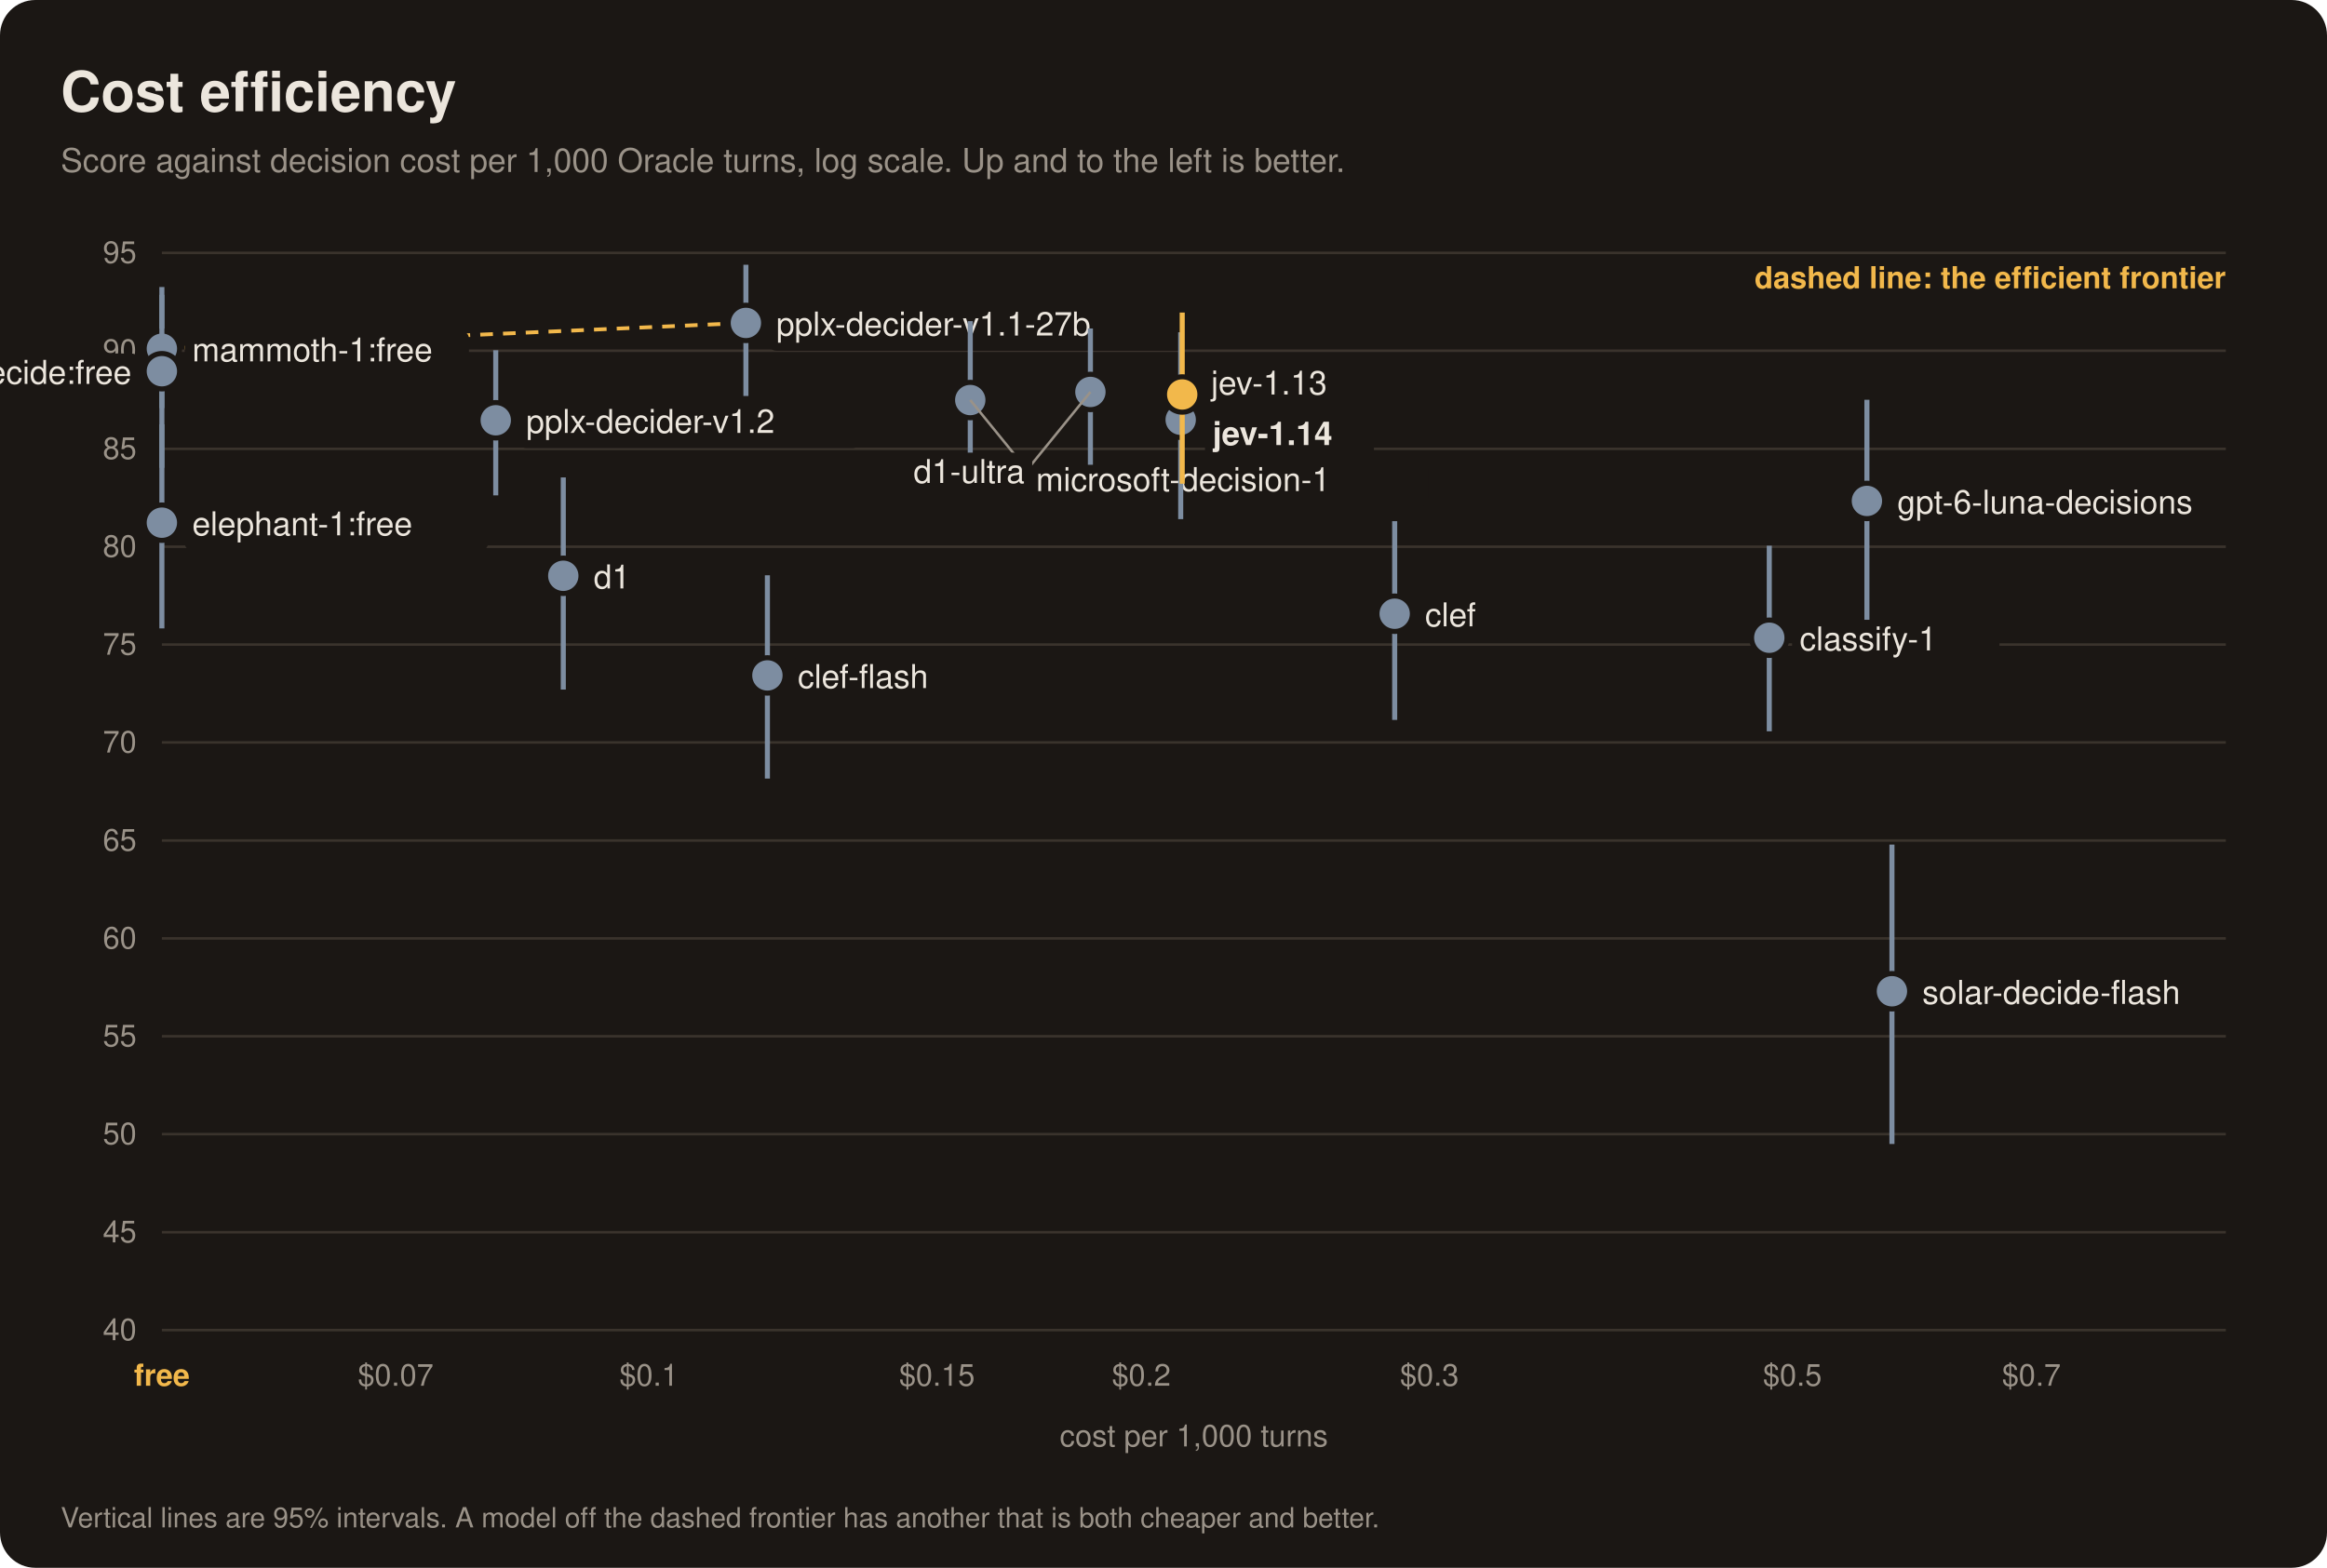
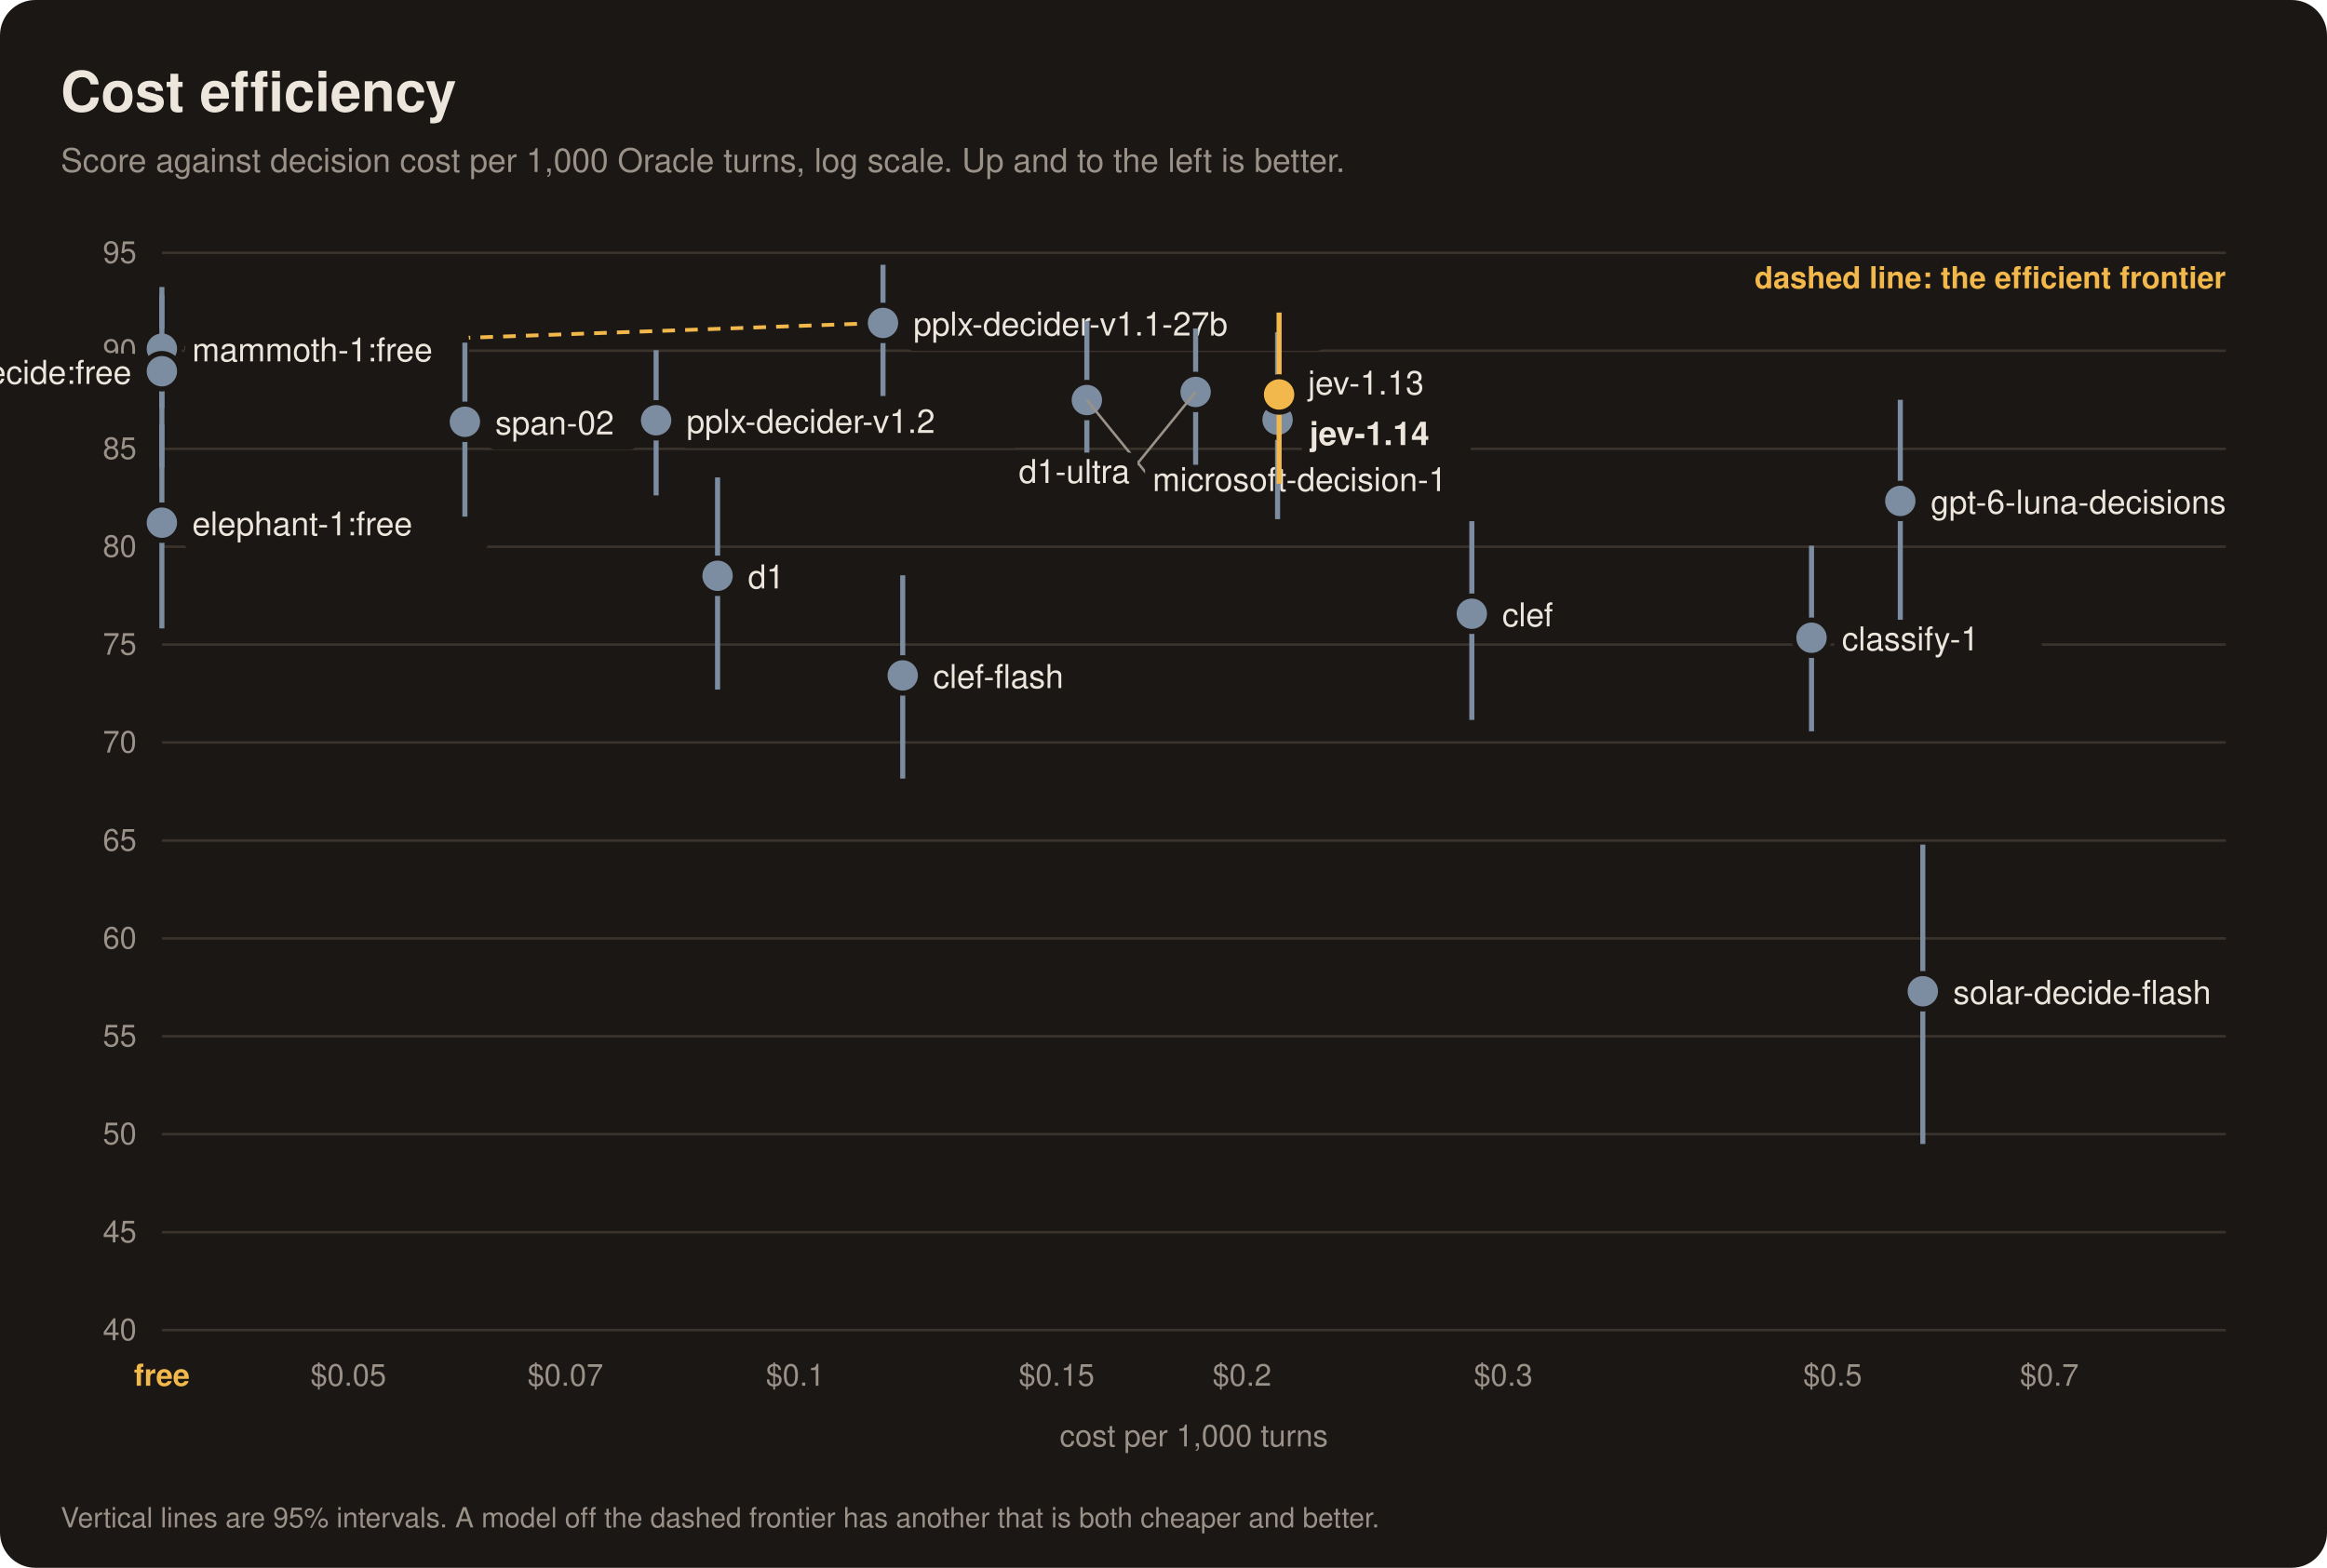
<svg xmlns="http://www.w3.org/2000/svg" viewBox="0 0 920 620" width="920" role="img" aria-label="Cost efficiency" font-family="-apple-system,BlinkMacSystemFont,'Segoe UI',Helvetica,Arial,sans-serif">
  <rect width="920" height="620" rx="14" fill="#1b1714" />
  <text x="24.0" y="44.0" font-size="22" font-weight="700" fill="#ece6dd" text-anchor="start">Cost efficiency</text>
  <text x="24.0" y="68.0" font-size="13" font-weight="400" fill="#9a9288" text-anchor="start">Score against decision cost per 1,000 Oracle turns, log scale. Up and to the left is better.</text>
  <line x1="64.0" y1="526.0" x2="880.0" y2="526.0" stroke="#3a332c" stroke-width="1.0" />
  <text x="54.0" y="530.0" font-size="12" font-weight="400" fill="#9a9288" text-anchor="end">40</text>
  <line x1="64.0" y1="487.3" x2="880.0" y2="487.3" stroke="#3a332c" stroke-width="1.0" />
  <text x="54.0" y="491.3" font-size="12" font-weight="400" fill="#9a9288" text-anchor="end">45</text>
  <line x1="64.0" y1="448.5" x2="880.0" y2="448.5" stroke="#3a332c" stroke-width="1.0" />
  <text x="54.0" y="452.5" font-size="12" font-weight="400" fill="#9a9288" text-anchor="end">50</text>
  <line x1="64.0" y1="409.8" x2="880.0" y2="409.8" stroke="#3a332c" stroke-width="1.0" />
  <text x="54.0" y="413.8" font-size="12" font-weight="400" fill="#9a9288" text-anchor="end">55</text>
  <line x1="64.0" y1="371.1" x2="880.0" y2="371.1" stroke="#3a332c" stroke-width="1.0" />
  <text x="54.0" y="375.1" font-size="12" font-weight="400" fill="#9a9288" text-anchor="end">60</text>
  <line x1="64.0" y1="332.4" x2="880.0" y2="332.4" stroke="#3a332c" stroke-width="1.0" />
  <text x="54.0" y="336.4" font-size="12" font-weight="400" fill="#9a9288" text-anchor="end">65</text>
  <line x1="64.0" y1="293.6" x2="880.0" y2="293.6" stroke="#3a332c" stroke-width="1.0" />
  <text x="54.0" y="297.6" font-size="12" font-weight="400" fill="#9a9288" text-anchor="end">70</text>
  <line x1="64.0" y1="254.9" x2="880.0" y2="254.9" stroke="#3a332c" stroke-width="1.0" />
  <text x="54.0" y="258.9" font-size="12" font-weight="400" fill="#9a9288" text-anchor="end">75</text>
  <line x1="64.0" y1="216.2" x2="880.0" y2="216.2" stroke="#3a332c" stroke-width="1.0" />
  <text x="54.0" y="220.2" font-size="12" font-weight="400" fill="#9a9288" text-anchor="end">80</text>
  <line x1="64.0" y1="177.5" x2="880.0" y2="177.5" stroke="#3a332c" stroke-width="1.0" />
  <text x="54.0" y="181.5" font-size="12" font-weight="400" fill="#9a9288" text-anchor="end">85</text>
  <line x1="64.0" y1="138.7" x2="880.0" y2="138.7" stroke="#3a332c" stroke-width="1.0" />
  <text x="54.0" y="142.7" font-size="12" font-weight="400" fill="#9a9288" text-anchor="end">90</text>
  <line x1="64.0" y1="100.0" x2="880.0" y2="100.0" stroke="#3a332c" stroke-width="1.0" />
  <text x="54.0" y="104.0" font-size="12" font-weight="400" fill="#9a9288" text-anchor="end">95</text>
-   <text x="156.4" y="548.0" font-size="12" font-weight="400" fill="#9a9288" text-anchor="middle">$0.07</text>
-   <text x="256.5" y="548.0" font-size="12" font-weight="400" fill="#9a9288" text-anchor="middle">$0.1</text>
-   <text x="370.4" y="548.0" font-size="12" font-weight="400" fill="#9a9288" text-anchor="middle">$0.15</text>
-   <text x="451.2" y="548.0" font-size="12" font-weight="400" fill="#9a9288" text-anchor="middle">$0.2</text>
-   <text x="565.1" y="548.0" font-size="12" font-weight="400" fill="#9a9288" text-anchor="middle">$0.3</text>
-   <text x="708.6" y="548.0" font-size="12" font-weight="400" fill="#9a9288" text-anchor="middle">$0.5</text>
-   <text x="803.1" y="548.0" font-size="12" font-weight="400" fill="#9a9288" text-anchor="middle">$0.7</text>
+   <text x="137.7" y="548.0" font-size="12" font-weight="400" fill="#9a9288" text-anchor="middle">$0.05</text>
+   <text x="223.5" y="548.0" font-size="12" font-weight="400" fill="#9a9288" text-anchor="middle">$0.07</text>
+   <text x="314.4" y="548.0" font-size="12" font-weight="400" fill="#9a9288" text-anchor="middle">$0.1</text>
+   <text x="417.7" y="548.0" font-size="12" font-weight="400" fill="#9a9288" text-anchor="middle">$0.15</text>
+   <text x="491.0" y="548.0" font-size="12" font-weight="400" fill="#9a9288" text-anchor="middle">$0.2</text>
+   <text x="594.3" y="548.0" font-size="12" font-weight="400" fill="#9a9288" text-anchor="middle">$0.3</text>
+   <text x="724.5" y="548.0" font-size="12" font-weight="400" fill="#9a9288" text-anchor="middle">$0.5</text>
+   <text x="810.2" y="548.0" font-size="12" font-weight="400" fill="#9a9288" text-anchor="middle">$0.7</text>
  <text x="472.0" y="572.0" font-size="12" font-weight="400" fill="#9a9288" text-anchor="middle">cost per 1,000 turns</text>
  <text x="64.0" y="548.0" font-size="12" font-weight="600" fill="#f2b84b" text-anchor="middle">free</text>
-   <polyline points="64.0,137.9 294.9,127.7" fill="none" stroke="#f2b84b" stroke-width="1.5" stroke-dasharray="5 4" />
+   <polyline points="64.0,137.9 349.1,127.7" fill="none" stroke="#f2b84b" stroke-width="1.5" stroke-dasharray="5 4" />
  <text x="880.0" y="114.0" font-size="12" font-weight="600" fill="#f2b84b" text-anchor="end">dashed line: the efficient frontier</text>
  <line x1="64.0" y1="161.4" x2="64.0" y2="116.6" stroke="#7d8da1" stroke-width="2.0" />
  <circle cx="64.0" cy="137.9" r="7" fill="#7d8da1" stroke="#1b1714" stroke-width="2" />
  <rect x="73.0" y="130.9" width="112.4" height="18.0" rx="3.0" fill="#1b1714" />
  <text x="76.0" y="142.9" font-size="13" font-weight="500" fill="#ece6dd" text-anchor="start">mammoth-1:free</text>
  <line x1="64.0" y1="185.0" x2="64.0" y2="113.5" stroke="#7d8da1" stroke-width="2.0" />
  <circle cx="64.0" cy="146.8" r="7" fill="#7d8da1" stroke="#1b1714" stroke-width="2" />
  <rect x="-95.4" y="139.8" width="150.4" height="18.0" rx="3.0" fill="#1b1714" />
  <text x="52.0" y="151.8" font-size="13" font-weight="500" fill="#ece6dd" text-anchor="end">mercury-decide:free</text>
  <line x1="64.0" y1="248.5" x2="64.0" y2="167.8" stroke="#7d8da1" stroke-width="2.0" />
  <circle cx="64.0" cy="206.7" r="7" fill="#7d8da1" stroke="#1b1714" stroke-width="2" />
  <rect x="73.0" y="199.7" width="120.0" height="18.0" rx="3.0" fill="#1b1714" />
  <text x="76.0" y="211.7" font-size="13" font-weight="500" fill="#ece6dd" text-anchor="start">elephant-1:free</text>
-   <line x1="196.0" y1="195.9" x2="196.0" y2="138.5" stroke="#7d8da1" stroke-width="2.0" />
-   <circle cx="196.0" cy="166.2" r="7" fill="#7d8da1" stroke="#1b1714" stroke-width="2" />
-   <rect x="205.0" y="159.2" width="135.2" height="18.0" rx="3.0" fill="#1b1714" />
-   <text x="208.0" y="171.2" font-size="13" font-weight="500" fill="#ece6dd" text-anchor="start">pplx-decider-v1.2</text>
-   <line x1="222.7" y1="272.7" x2="222.7" y2="188.8" stroke="#7d8da1" stroke-width="2.0" />
-   <circle cx="222.7" cy="227.7" r="7" fill="#7d8da1" stroke="#1b1714" stroke-width="2" />
-   <rect x="231.7" y="220.7" width="21.2" height="18.0" rx="3.0" fill="#1b1714" />
-   <text x="234.7" y="232.7" font-size="13" font-weight="500" fill="#ece6dd" text-anchor="start">d1</text>
-   <line x1="294.9" y1="156.6" x2="294.9" y2="104.7" stroke="#7d8da1" stroke-width="2.0" />
-   <circle cx="294.9" cy="127.7" r="7" fill="#7d8da1" stroke="#1b1714" stroke-width="2" />
-   <rect x="303.9" y="120.7" width="165.6" height="18.0" rx="3.0" fill="#1b1714" />
-   <text x="306.9" y="132.7" font-size="13" font-weight="500" fill="#ece6dd" text-anchor="start">pplx-decider-v1.1-27b</text>
-   <line x1="303.4" y1="307.9" x2="303.4" y2="227.5" stroke="#7d8da1" stroke-width="2.0" />
-   <circle cx="303.4" cy="267.1" r="7" fill="#7d8da1" stroke="#1b1714" stroke-width="2" />
-   <rect x="312.4" y="260.1" width="82.0" height="18.0" rx="3.0" fill="#1b1714" />
-   <text x="315.4" y="272.1" font-size="13" font-weight="500" fill="#ece6dd" text-anchor="start">clef-flash</text>
-   <line x1="383.6" y1="193.8" x2="383.6" y2="127.0" stroke="#7d8da1" stroke-width="2.0" />
-   <circle cx="383.6" cy="158.2" r="7" fill="#7d8da1" stroke="#1b1714" stroke-width="2" />
-   <line x1="383.6" y1="158.2" x2="409.6" y2="190.2" stroke="#9a9288" stroke-width="1.0" />
-   <rect x="406.6" y="182.2" width="158.0" height="18.0" rx="3.0" fill="#1b1714" />
-   <text x="409.6" y="194.2" font-size="13" font-weight="500" fill="#ece6dd" text-anchor="start">microsoft-decision-1</text>
-   <line x1="431.1" y1="183.8" x2="431.1" y2="129.9" stroke="#7d8da1" stroke-width="2.0" />
-   <circle cx="431.1" cy="155.0" r="7" fill="#7d8da1" stroke="#1b1714" stroke-width="2" />
-   <line x1="431.1" y1="155.0" x2="405.1" y2="187.0" stroke="#9a9288" stroke-width="1.0" />
-   <rect x="341.3" y="179.0" width="66.8" height="18.0" rx="3.0" fill="#1b1714" />
-   <text x="405.1" y="191.0" font-size="13" font-weight="500" fill="#ece6dd" text-anchor="end">d1-ultra</text>
-   <line x1="466.8" y1="205.3" x2="466.8" y2="131.4" stroke="#7d8da1" stroke-width="2.0" />
-   <circle cx="466.8" cy="166.0" r="7" fill="#7d8da1" stroke="#1b1714" stroke-width="2" />
-   <rect x="475.8" y="144.0" width="66.8" height="18.0" rx="3.0" fill="#1b1714" />
-   <text x="478.8" y="156.0" font-size="13" font-weight="500" fill="#ece6dd" text-anchor="start">jev-1.13</text>
-   <line x1="467.4" y1="191.3" x2="467.4" y2="123.6" stroke="#f2b84b" stroke-width="2.0" />
-   <circle cx="467.4" cy="156.0" r="7" fill="#f2b84b" stroke="#1b1714" stroke-width="2" />
-   <rect x="476.4" y="164.0" width="66.8" height="18.0" rx="3.0" fill="#1b1714" />
-   <text x="479.4" y="176.0" font-size="13" font-weight="700" fill="#ece6dd" text-anchor="start">jev-1.14</text>
-   <line x1="551.4" y1="284.7" x2="551.4" y2="206.1" stroke="#7d8da1" stroke-width="2.0" />
-   <circle cx="551.4" cy="242.7" r="7" fill="#7d8da1" stroke="#1b1714" stroke-width="2" />
-   <rect x="560.4" y="235.7" width="36.4" height="18.0" rx="3.0" fill="#1b1714" />
-   <text x="563.4" y="247.7" font-size="13" font-weight="500" fill="#ece6dd" text-anchor="start">clef</text>
-   <line x1="699.5" y1="289.2" x2="699.5" y2="215.8" stroke="#7d8da1" stroke-width="2.0" />
-   <circle cx="699.5" cy="252.2" r="7" fill="#7d8da1" stroke="#1b1714" stroke-width="2" />
-   <rect x="708.5" y="245.2" width="82.0" height="18.0" rx="3.0" fill="#1b1714" />
-   <text x="711.5" y="257.2" font-size="13" font-weight="500" fill="#ece6dd" text-anchor="start">classify-1</text>
-   <line x1="738.1" y1="245.1" x2="738.1" y2="158.1" stroke="#7d8da1" stroke-width="2.0" />
-   <circle cx="738.1" cy="198.1" r="7" fill="#7d8da1" stroke="#1b1714" stroke-width="2" />
-   <rect x="747.1" y="191.1" width="158.0" height="18.0" rx="3.0" fill="#1b1714" />
-   <text x="750.1" y="203.1" font-size="13" font-weight="500" fill="#ece6dd" text-anchor="start">gpt-6-luna-decisions</text>
-   <line x1="748.0" y1="452.4" x2="748.0" y2="334.0" stroke="#7d8da1" stroke-width="2.0" />
-   <circle cx="748.0" cy="392.0" r="7" fill="#7d8da1" stroke="#1b1714" stroke-width="2" />
-   <rect x="757.0" y="385.0" width="142.8" height="18.0" rx="3.0" fill="#1b1714" />
-   <text x="760.0" y="397.0" font-size="13" font-weight="500" fill="#ece6dd" text-anchor="start">solar-decide-flash</text>
+   <line x1="183.8" y1="204.3" x2="183.8" y2="135.5" stroke="#7d8da1" stroke-width="2.0" />
+   <circle cx="183.8" cy="166.8" r="7" fill="#7d8da1" stroke="#1b1714" stroke-width="2" />
+   <rect x="192.8" y="159.8" width="59.2" height="18.0" rx="3.0" fill="#1b1714" />
+   <text x="195.8" y="171.8" font-size="13" font-weight="500" fill="#ece6dd" text-anchor="start">span-02</text>
+   <line x1="259.4" y1="195.9" x2="259.4" y2="138.5" stroke="#7d8da1" stroke-width="2.0" />
+   <circle cx="259.4" cy="166.2" r="7" fill="#7d8da1" stroke="#1b1714" stroke-width="2" />
+   <rect x="268.4" y="159.2" width="135.2" height="18.0" rx="3.0" fill="#1b1714" />
+   <text x="271.4" y="171.2" font-size="13" font-weight="500" fill="#ece6dd" text-anchor="start">pplx-decider-v1.2</text>
+   <line x1="283.7" y1="272.7" x2="283.7" y2="188.8" stroke="#7d8da1" stroke-width="2.0" />
+   <circle cx="283.7" cy="227.7" r="7" fill="#7d8da1" stroke="#1b1714" stroke-width="2" />
+   <rect x="292.7" y="220.7" width="21.2" height="18.0" rx="3.0" fill="#1b1714" />
+   <text x="295.7" y="232.7" font-size="13" font-weight="500" fill="#ece6dd" text-anchor="start">d1</text>
+   <line x1="349.1" y1="156.6" x2="349.1" y2="104.7" stroke="#7d8da1" stroke-width="2.0" />
+   <circle cx="349.1" cy="127.7" r="7" fill="#7d8da1" stroke="#1b1714" stroke-width="2" />
+   <rect x="358.1" y="120.7" width="165.6" height="18.0" rx="3.0" fill="#1b1714" />
+   <text x="361.1" y="132.7" font-size="13" font-weight="500" fill="#ece6dd" text-anchor="start">pplx-decider-v1.1-27b</text>
+   <line x1="356.9" y1="307.9" x2="356.9" y2="227.5" stroke="#7d8da1" stroke-width="2.0" />
+   <circle cx="356.9" cy="267.1" r="7" fill="#7d8da1" stroke="#1b1714" stroke-width="2" />
+   <rect x="365.9" y="260.1" width="82.0" height="18.0" rx="3.0" fill="#1b1714" />
+   <text x="368.9" y="272.1" font-size="13" font-weight="500" fill="#ece6dd" text-anchor="start">clef-flash</text>
+   <line x1="429.7" y1="193.8" x2="429.7" y2="127.0" stroke="#7d8da1" stroke-width="2.0" />
+   <circle cx="429.7" cy="158.2" r="7" fill="#7d8da1" stroke="#1b1714" stroke-width="2" />
+   <line x1="429.7" y1="158.2" x2="455.7" y2="190.2" stroke="#9a9288" stroke-width="1.0" />
+   <rect x="452.7" y="182.2" width="158.0" height="18.0" rx="3.0" fill="#1b1714" />
+   <text x="455.7" y="194.2" font-size="13" font-weight="500" fill="#ece6dd" text-anchor="start">microsoft-decision-1</text>
+   <line x1="472.7" y1="183.8" x2="472.7" y2="129.9" stroke="#7d8da1" stroke-width="2.0" />
+   <circle cx="472.7" cy="155.0" r="7" fill="#7d8da1" stroke="#1b1714" stroke-width="2" />
+   <line x1="472.7" y1="155.0" x2="446.7" y2="187.0" stroke="#9a9288" stroke-width="1.0" />
+   <rect x="382.9" y="179.0" width="66.8" height="18.0" rx="3.0" fill="#1b1714" />
+   <text x="446.7" y="191.0" font-size="13" font-weight="500" fill="#ece6dd" text-anchor="end">d1-ultra</text>
+   <line x1="505.1" y1="205.3" x2="505.1" y2="131.4" stroke="#7d8da1" stroke-width="2.0" />
+   <circle cx="505.1" cy="166.0" r="7" fill="#7d8da1" stroke="#1b1714" stroke-width="2" />
+   <rect x="514.1" y="144.0" width="66.8" height="18.0" rx="3.0" fill="#1b1714" />
+   <text x="517.1" y="156.0" font-size="13" font-weight="500" fill="#ece6dd" text-anchor="start">jev-1.13</text>
+   <line x1="505.7" y1="191.3" x2="505.7" y2="123.6" stroke="#f2b84b" stroke-width="2.0" />
+   <circle cx="505.7" cy="156.0" r="7" fill="#f2b84b" stroke="#1b1714" stroke-width="2" />
+   <rect x="514.7" y="164.0" width="66.8" height="18.0" rx="3.0" fill="#1b1714" />
+   <text x="517.7" y="176.0" font-size="13" font-weight="700" fill="#ece6dd" text-anchor="start">jev-1.14</text>
+   <line x1="581.9" y1="284.7" x2="581.9" y2="206.1" stroke="#7d8da1" stroke-width="2.0" />
+   <circle cx="581.9" cy="242.7" r="7" fill="#7d8da1" stroke="#1b1714" stroke-width="2" />
+   <rect x="590.9" y="235.7" width="36.4" height="18.0" rx="3.0" fill="#1b1714" />
+   <text x="593.9" y="247.7" font-size="13" font-weight="500" fill="#ece6dd" text-anchor="start">clef</text>
+   <line x1="716.2" y1="289.2" x2="716.2" y2="215.8" stroke="#7d8da1" stroke-width="2.0" />
+   <circle cx="716.2" cy="252.2" r="7" fill="#7d8da1" stroke="#1b1714" stroke-width="2" />
+   <rect x="725.2" y="245.2" width="82.0" height="18.0" rx="3.0" fill="#1b1714" />
+   <text x="728.2" y="257.2" font-size="13" font-weight="500" fill="#ece6dd" text-anchor="start">classify-1</text>
+   <line x1="751.3" y1="245.1" x2="751.3" y2="158.1" stroke="#7d8da1" stroke-width="2.0" />
+   <circle cx="751.3" cy="198.1" r="7" fill="#7d8da1" stroke="#1b1714" stroke-width="2" />
+   <rect x="760.3" y="191.1" width="158.0" height="18.0" rx="3.0" fill="#1b1714" />
+   <text x="763.3" y="203.1" font-size="13" font-weight="500" fill="#ece6dd" text-anchor="start">gpt-6-luna-decisions</text>
+   <line x1="760.2" y1="452.4" x2="760.2" y2="334.0" stroke="#7d8da1" stroke-width="2.0" />
+   <circle cx="760.2" cy="392.0" r="7" fill="#7d8da1" stroke="#1b1714" stroke-width="2" />
+   <rect x="769.2" y="385.0" width="142.8" height="18.0" rx="3.0" fill="#1b1714" />
+   <text x="772.2" y="397.0" font-size="13" font-weight="500" fill="#ece6dd" text-anchor="start">solar-decide-flash</text>
  <text x="24.0" y="604.0" font-size="11" font-weight="400" fill="#9a9288" text-anchor="start">Vertical lines are 95% intervals. A model off the dashed frontier has another that is both cheaper and better.</text>
</svg>
